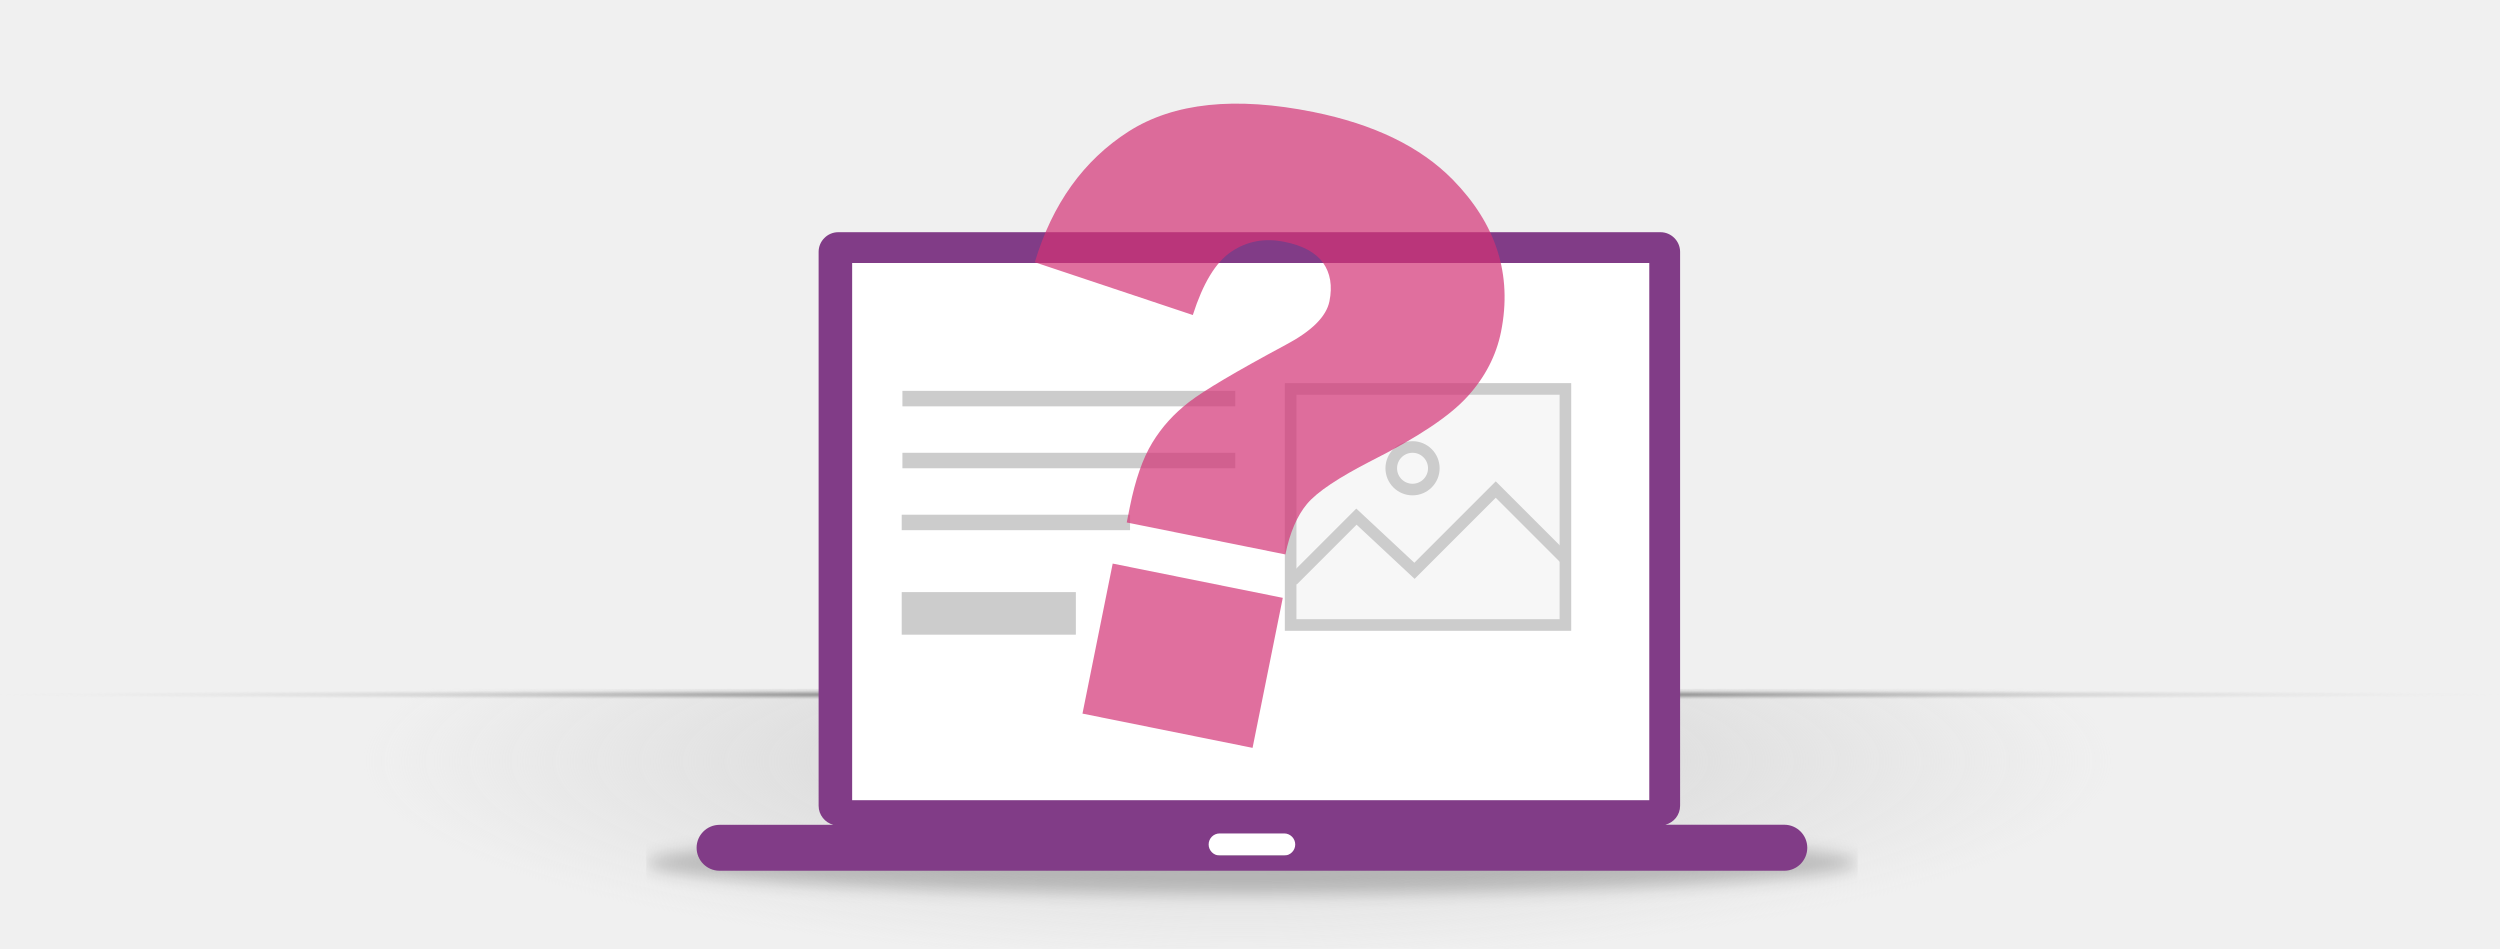
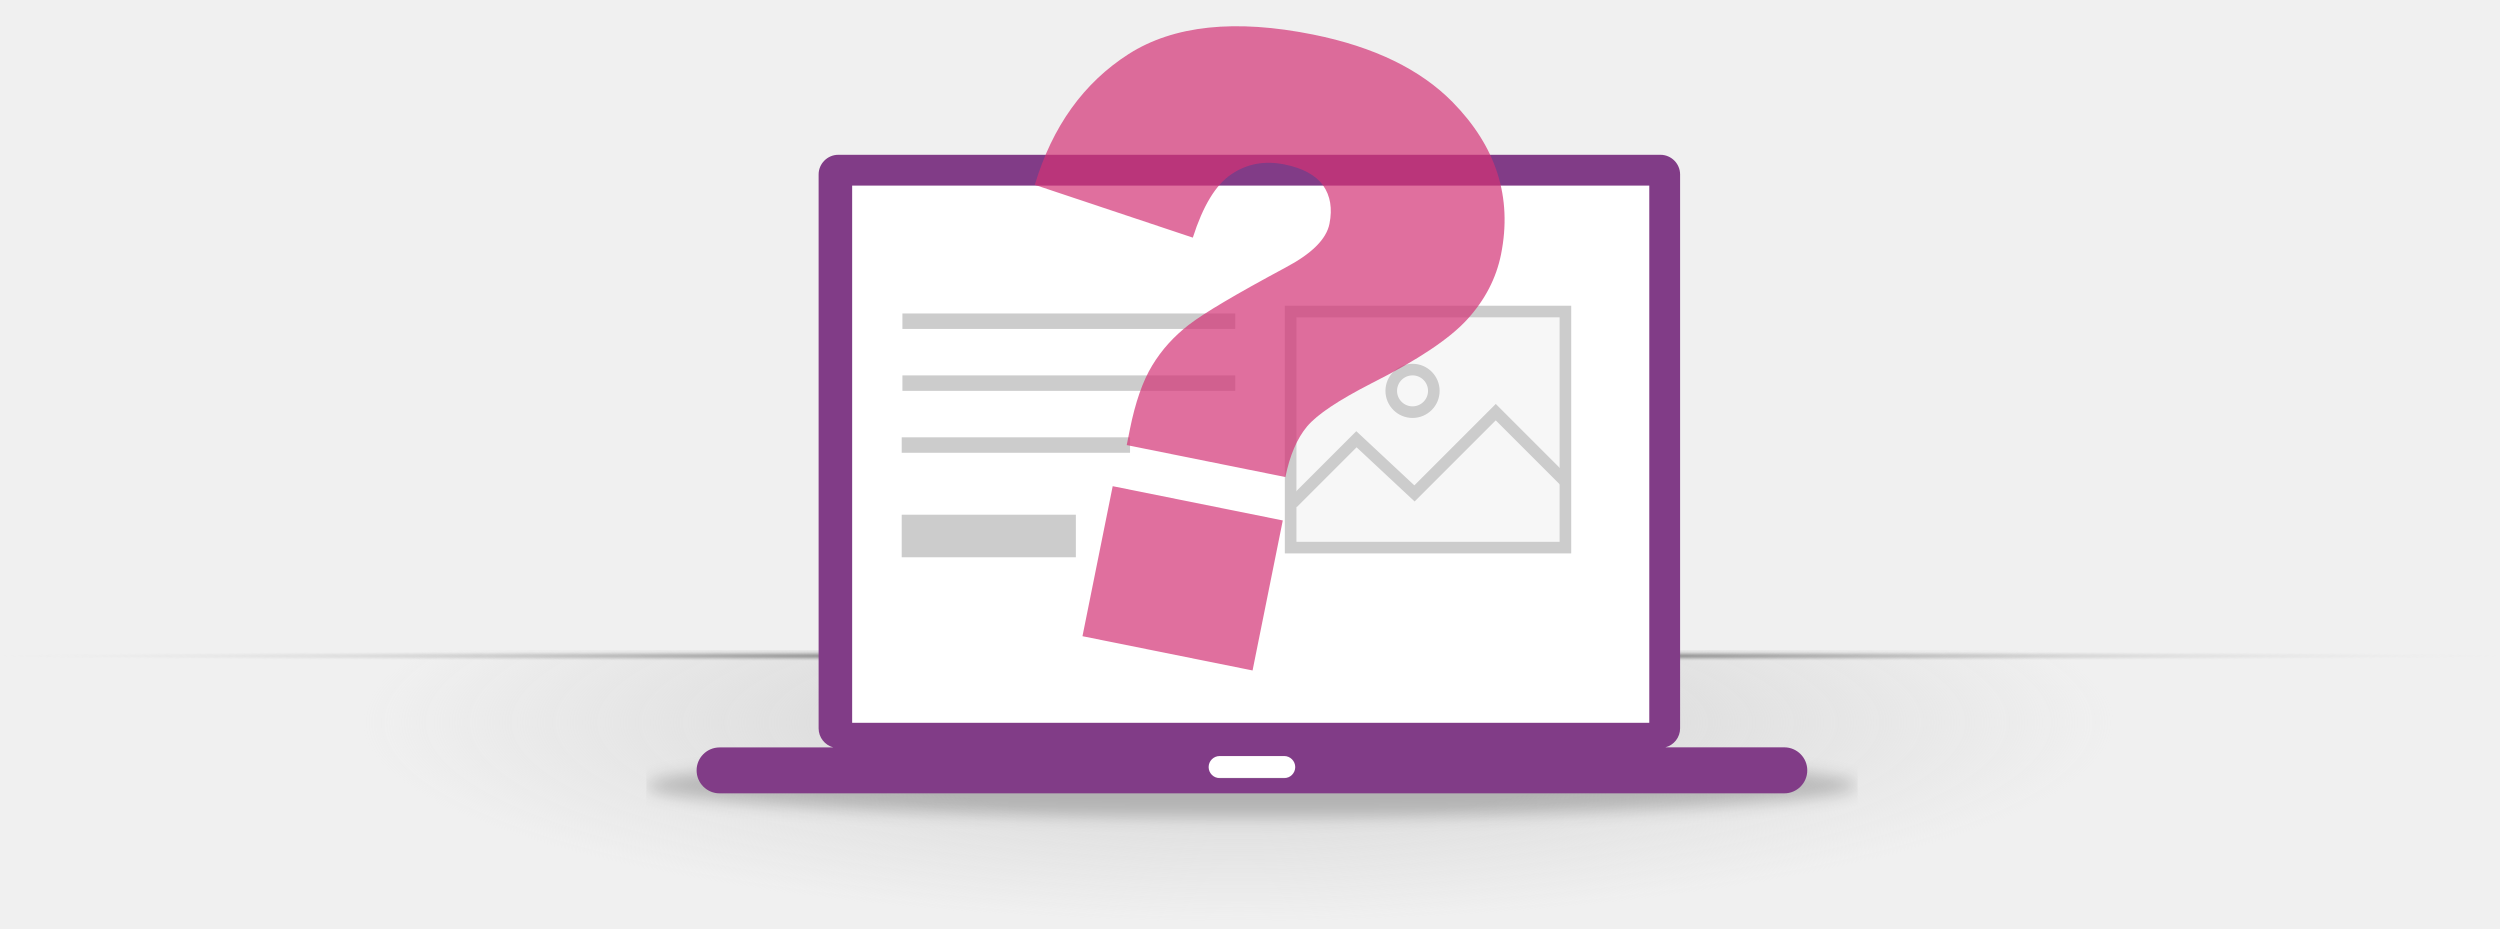
- <svg xmlns="http://www.w3.org/2000/svg" width="646" height="245" viewBox="0 0 646 245" fill="none">
+ <svg xmlns="http://www.w3.org/2000/svg" width="646" height="240" viewBox="0 0 646 240" fill="none">
  <g clip-path="url(#clip0_963_53)">
-     <rect x="70" y="178" width="500" height="113" fill="url(#paint0_radial_963_53)" fill-opacity="0.7" />
-     <rect x="-3" y="178" width="652" height="3" fill="url(#paint1_radial_963_53)" />
+     <rect x="70" y="168" width="500" height="113" fill="url(#paint0_radial_963_53)" fill-opacity="0.7" />
+     <rect x="-3" y="168" width="652" height="3" fill="url(#paint1_radial_963_53)" />
    <g clip-path="url(#clip1_963_53)">
      <g filter="url(#filter0_f_963_53)">
-         <ellipse cx="323.5" cy="223" rx="156.5" ry="8" fill="black" fill-opacity="0.2" />
+         <ellipse cx="323.5" cy="203" rx="156.5" ry="8" fill="black" fill-opacity="0.2" />
      </g>
-       <rect x="216" y="66" width="214" height="155" fill="white" />
+       <rect x="216" y="46" width="214" height="155" fill="white" />
      <g opacity="0.2">
-         <line x1="233.186" y1="103" x2="319.186" y2="103" stroke="black" stroke-width="4" />
-         <line x1="233.186" y1="119" x2="319.186" y2="119" stroke="black" stroke-width="4" />
-         <line x1="233" y1="135" x2="292" y2="135" stroke="black" stroke-width="4" />
-         <rect x="233" y="153" width="45" height="11" fill="black" />
-         <rect x="333.5" y="100.5" width="71" height="61" fill="#D9D9D9" stroke="black" stroke-width="3" />
-         <path d="M334 150L350.5 133.5L365.5 147.5L386.5 126.5L404.5 144.5" stroke="black" stroke-width="3" />
-         <circle cx="365" cy="121" r="5.5" stroke="black" stroke-width="3" />
+         <line x1="233.186" y1="83" x2="319.186" y2="83" stroke="black" stroke-width="4" />
+         <line x1="233.186" y1="99" x2="319.186" y2="99" stroke="black" stroke-width="4" />
+         <line x1="233" y1="115" x2="292" y2="115" stroke="black" stroke-width="4" />
+         <rect x="233" y="133" width="45" height="11" fill="black" />
+         <rect x="333.5" y="80.5" width="71" height="61" fill="#D9D9D9" stroke="black" stroke-width="3" />
+         <path d="M334 130L350.5 113.5L365.5 127.5L386.5 106.5L404.5 124.5" stroke="black" stroke-width="3" />
+         <circle cx="365" cy="101" r="5.5" stroke="black" stroke-width="3" />
      </g>
-       <path fill-rule="evenodd" clip-rule="evenodd" d="M185.932 213.136H215.338C213.166 212.574 211.531 210.562 211.531 208.222V65.078C211.531 62.293 213.82 60 216.599 60H429.07C431.849 60 434.138 62.293 434.138 65.078V208.198C434.138 210.562 432.526 212.551 430.331 213.112H461.068C464.337 213.112 467 215.78 467 219.056C467 222.332 464.337 225 461.068 225H185.932C182.663 225 180 222.332 180 219.056C180 215.803 182.663 213.136 185.932 213.136ZM220.196 67.956H426.174V206.771H220.196V67.956ZM315.162 215.359H331.838C333.403 215.359 334.688 216.646 334.688 218.214C334.688 219.782 333.403 221.069 331.838 221.069H315.162C313.597 221.069 312.312 219.782 312.312 218.214C312.312 216.622 313.597 215.359 315.162 215.359Z" fill="#813C87" />
-       <path d="M332.149 143.268L291.145 135.008L291.968 130.922C293.371 123.955 295.286 118.44 297.747 114.411C300.215 110.343 303.367 106.876 307.222 103.905C311.08 100.921 319.39 95.999 332.164 89.142C338.949 85.562 342.732 81.799 343.527 77.857C344.329 73.876 343.765 70.587 341.892 67.907C339.973 65.258 336.659 63.446 331.905 62.488C326.784 61.457 322.24 62.299 318.204 65.016C314.176 67.693 310.846 73.196 308.225 81.403L267.391 67.767C271.934 52.656 280.019 41.407 291.643 33.964C303.292 26.539 319.202 24.879 339.345 28.936C355.034 32.097 367.012 37.917 375.351 46.383C386.645 57.898 390.832 71.006 387.862 85.752C386.63 91.868 383.745 97.461 379.211 102.448C374.716 107.443 366.385 113.015 354.314 119.087C345.892 123.414 340.356 127.083 337.737 130.207C335.168 133.287 333.278 137.663 332.149 143.268ZM287.52 145.63L331.471 154.483L323.662 193.248L279.711 184.395L287.52 145.63Z" fill="#D43375" fill-opacity="0.7" />
+       <path fill-rule="evenodd" clip-rule="evenodd" d="M185.932 193.136H215.338C213.166 192.574 211.531 190.562 211.531 188.222V45.078C211.531 42.293 213.82 40 216.599 40H429.07C431.849 40 434.138 42.293 434.138 45.078V188.198C434.138 190.562 432.526 192.551 430.331 193.112H461.068C464.337 193.112 467 195.78 467 199.056C467 202.332 464.337 205 461.068 205H185.932C182.663 205 180 202.332 180 199.056C180 195.803 182.663 193.136 185.932 193.136ZM220.196 47.956H426.174V186.771H220.196V47.956ZM315.162 195.359H331.838C333.403 195.359 334.688 196.646 334.688 198.214C334.688 199.782 333.403 201.069 331.838 201.069H315.162C313.597 201.069 312.312 199.782 312.312 198.214C312.312 196.622 313.597 195.359 315.162 195.359Z" fill="#813C87" />
+       <path d="M332.149 123.268L291.145 115.008L291.968 110.922C293.371 103.955 295.286 98.44 297.747 94.411C300.215 90.343 303.367 86.876 307.222 83.905C311.08 80.921 319.39 75.999 332.164 69.142C338.949 65.562 342.732 61.799 343.527 57.857C344.329 53.876 343.765 50.587 341.892 47.907C339.973 45.258 336.659 43.446 331.905 42.488C326.784 41.457 322.24 42.299 318.204 45.016C314.176 47.693 310.846 53.196 308.225 61.403L267.391 47.767C271.934 32.656 280.019 21.407 291.643 13.964C303.292 6.539 319.202 4.879 339.345 8.936C355.034 12.097 367.012 17.917 375.351 26.383C386.645 37.898 390.832 51.006 387.862 65.752C386.63 71.868 383.745 77.461 379.211 82.448C374.716 87.443 366.385 93.015 354.314 99.087C345.892 103.414 340.356 107.083 337.737 110.207C335.168 113.287 333.278 117.663 332.149 123.268ZM287.52 125.63L331.471 134.483L323.662 173.248L279.711 164.395L287.52 125.63Z" fill="#D43375" fill-opacity="0.7" />
    </g>
  </g>
  <defs>
-     <filter id="filter0_f_963_53" x="163" y="211" width="321" height="24" filterUnits="userSpaceOnUse" color-interpolation-filters="sRGB">
+     <filter id="filter0_f_963_53" x="163" y="191" width="321" height="24" filterUnits="userSpaceOnUse" color-interpolation-filters="sRGB">
      <feFlood flood-opacity="0" result="BackgroundImageFix" />
      <feBlend mode="normal" in="SourceGraphic" in2="BackgroundImageFix" result="shape" />
      <feGaussianBlur stdDeviation="2" result="effect1_foregroundBlur_963_53" />
    </filter>
-     <radialGradient id="paint0_radial_963_53" cx="0" cy="0" r="1" gradientUnits="userSpaceOnUse" gradientTransform="translate(320 196.681) rotate(90) scale(64.246 284.274)">
+     <radialGradient id="paint0_radial_963_53" cx="0" cy="0" r="1" gradientUnits="userSpaceOnUse" gradientTransform="translate(320 186.681) rotate(90) scale(64.246 284.274)">
      <stop offset="0.391" stop-color="#D9D9D9" />
      <stop offset="0.802" stop-color="#D9D9D9" stop-opacity="0" />
    </radialGradient>
-     <radialGradient id="paint1_radial_963_53" cx="0" cy="0" r="1" gradientUnits="userSpaceOnUse" gradientTransform="translate(323 179.5) rotate(90) scale(1.5 326)">
+     <radialGradient id="paint1_radial_963_53" cx="0" cy="0" r="1" gradientUnits="userSpaceOnUse" gradientTransform="translate(323 169.5) rotate(90) scale(1.5 326)">
      <stop stop-opacity="0.71" />
      <stop offset="1" stop-color="#D9D9D9" stop-opacity="0" />
    </radialGradient>
    <clipPath id="clip0_963_53">
-       <rect width="646" height="245" fill="white" />
+       <rect width="646" height="240" fill="white" />
    </clipPath>
    <clipPath id="clip1_963_53">
-       <rect width="313" height="230" fill="white" transform="translate(167 8)" />
+       <rect width="313" height="230" fill="white" transform="translate(167 -12)" />
    </clipPath>
  </defs>
</svg>
